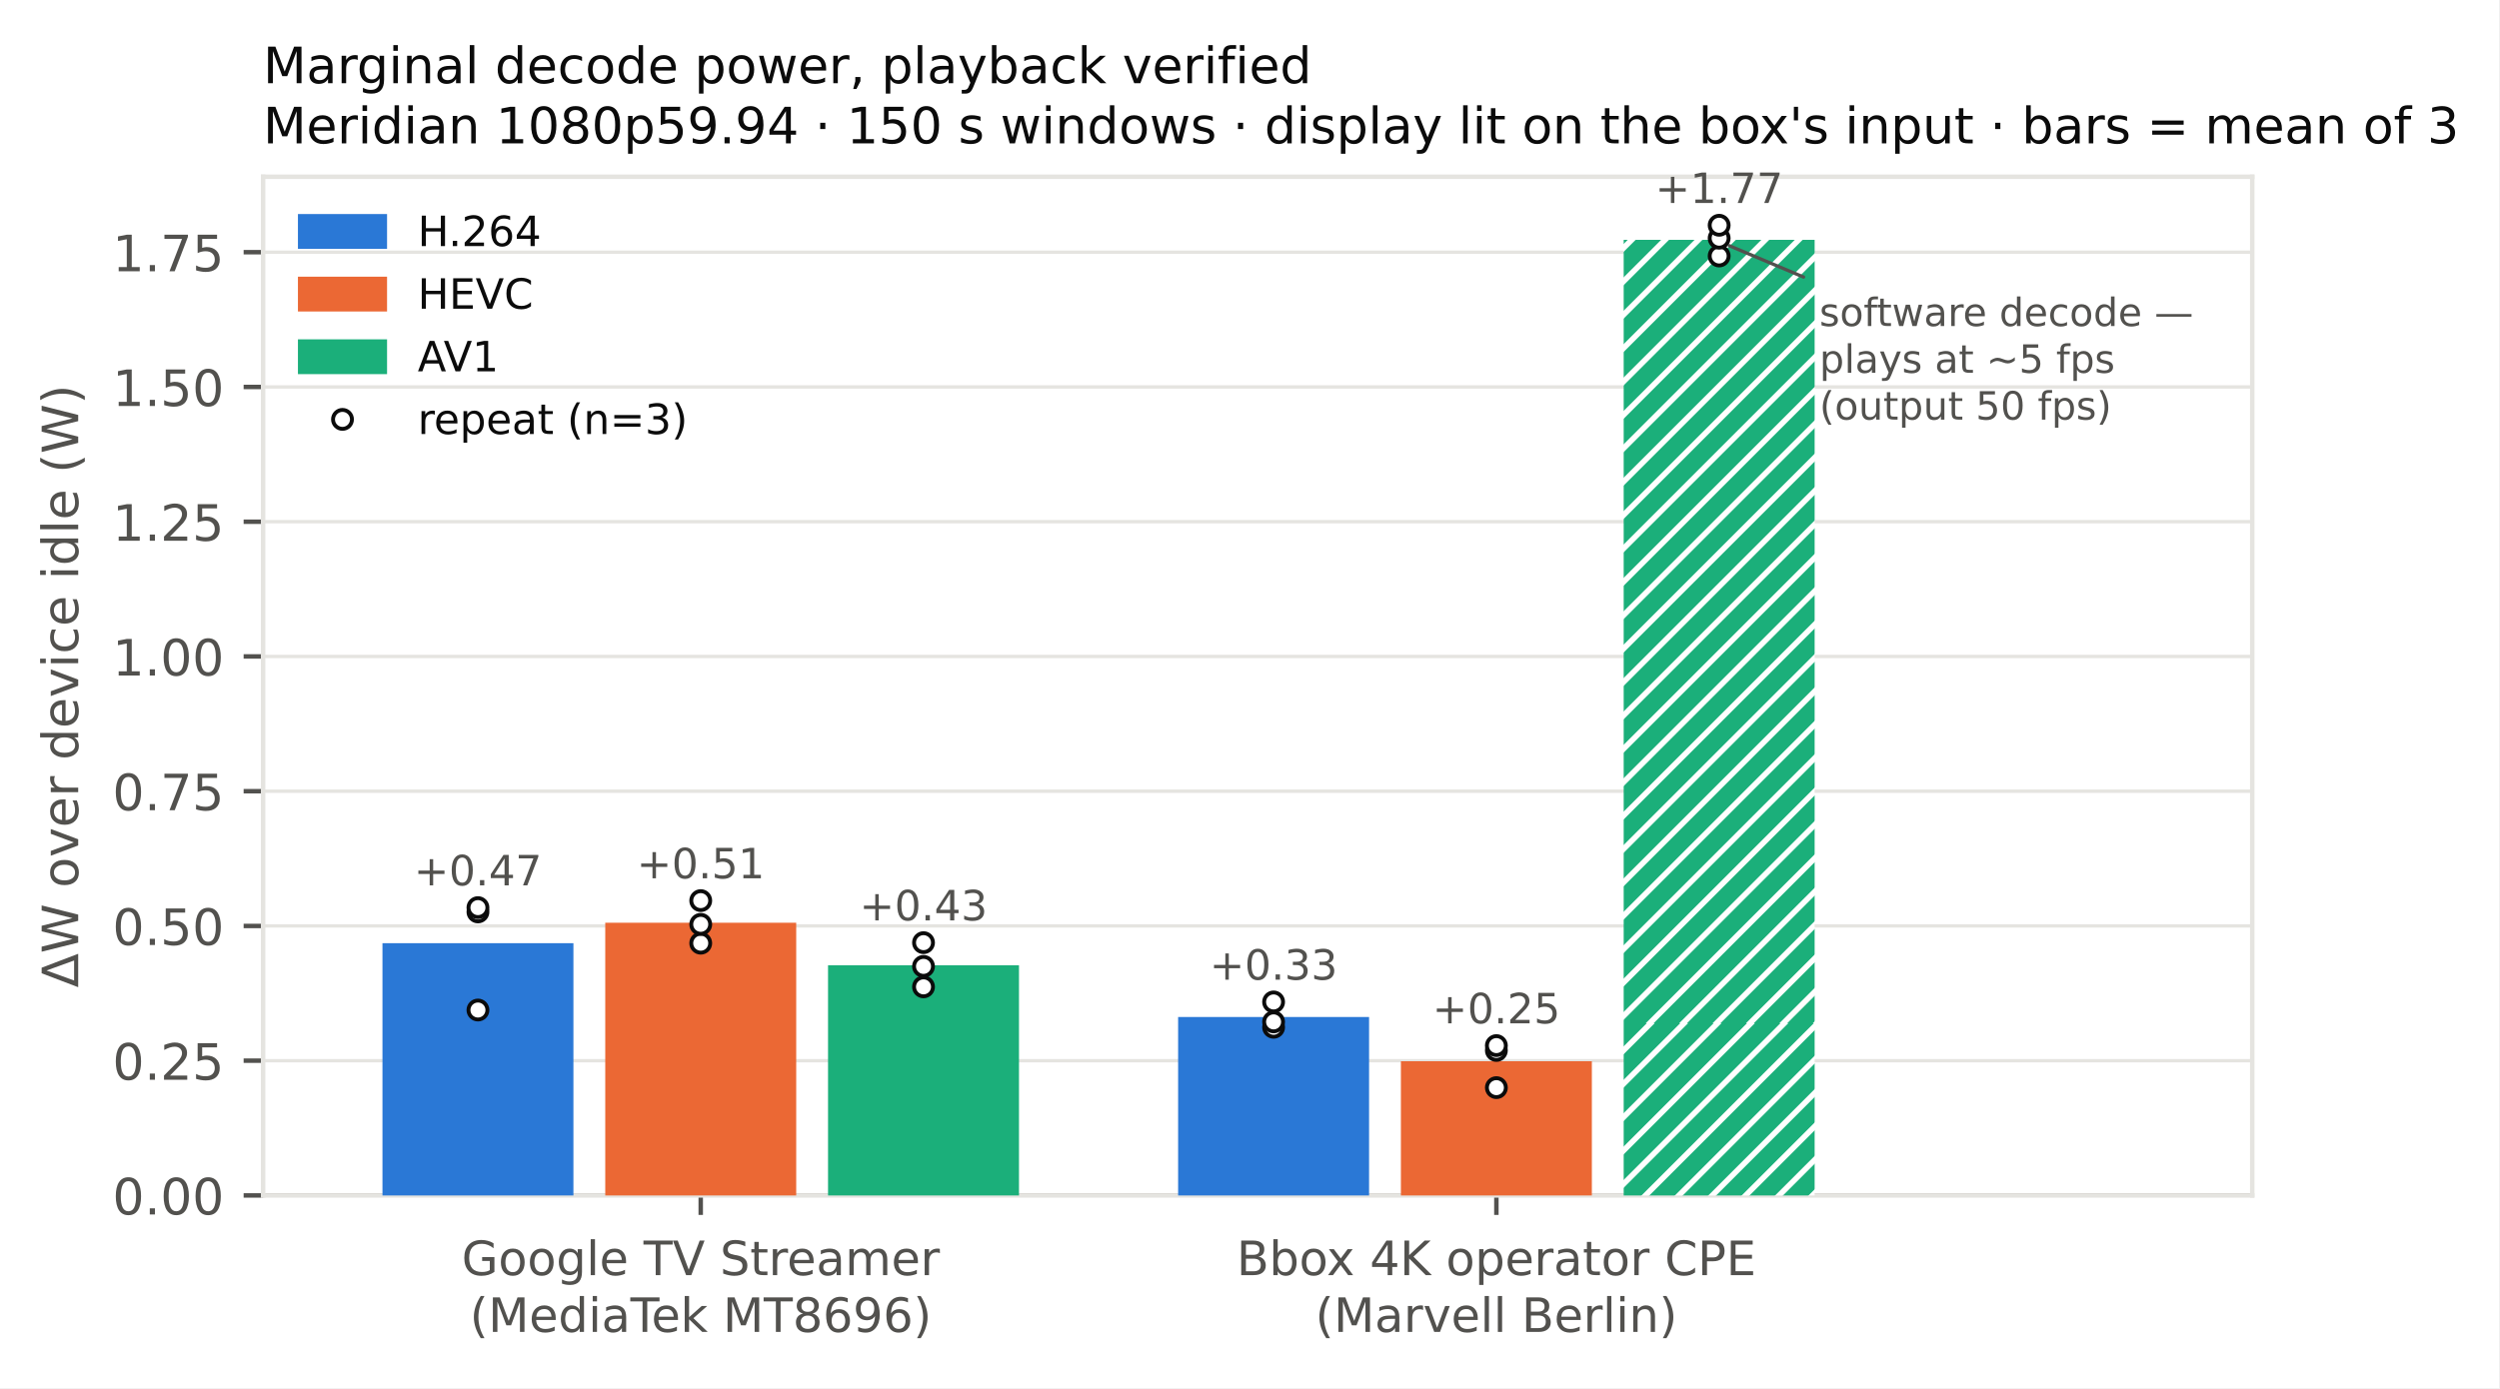
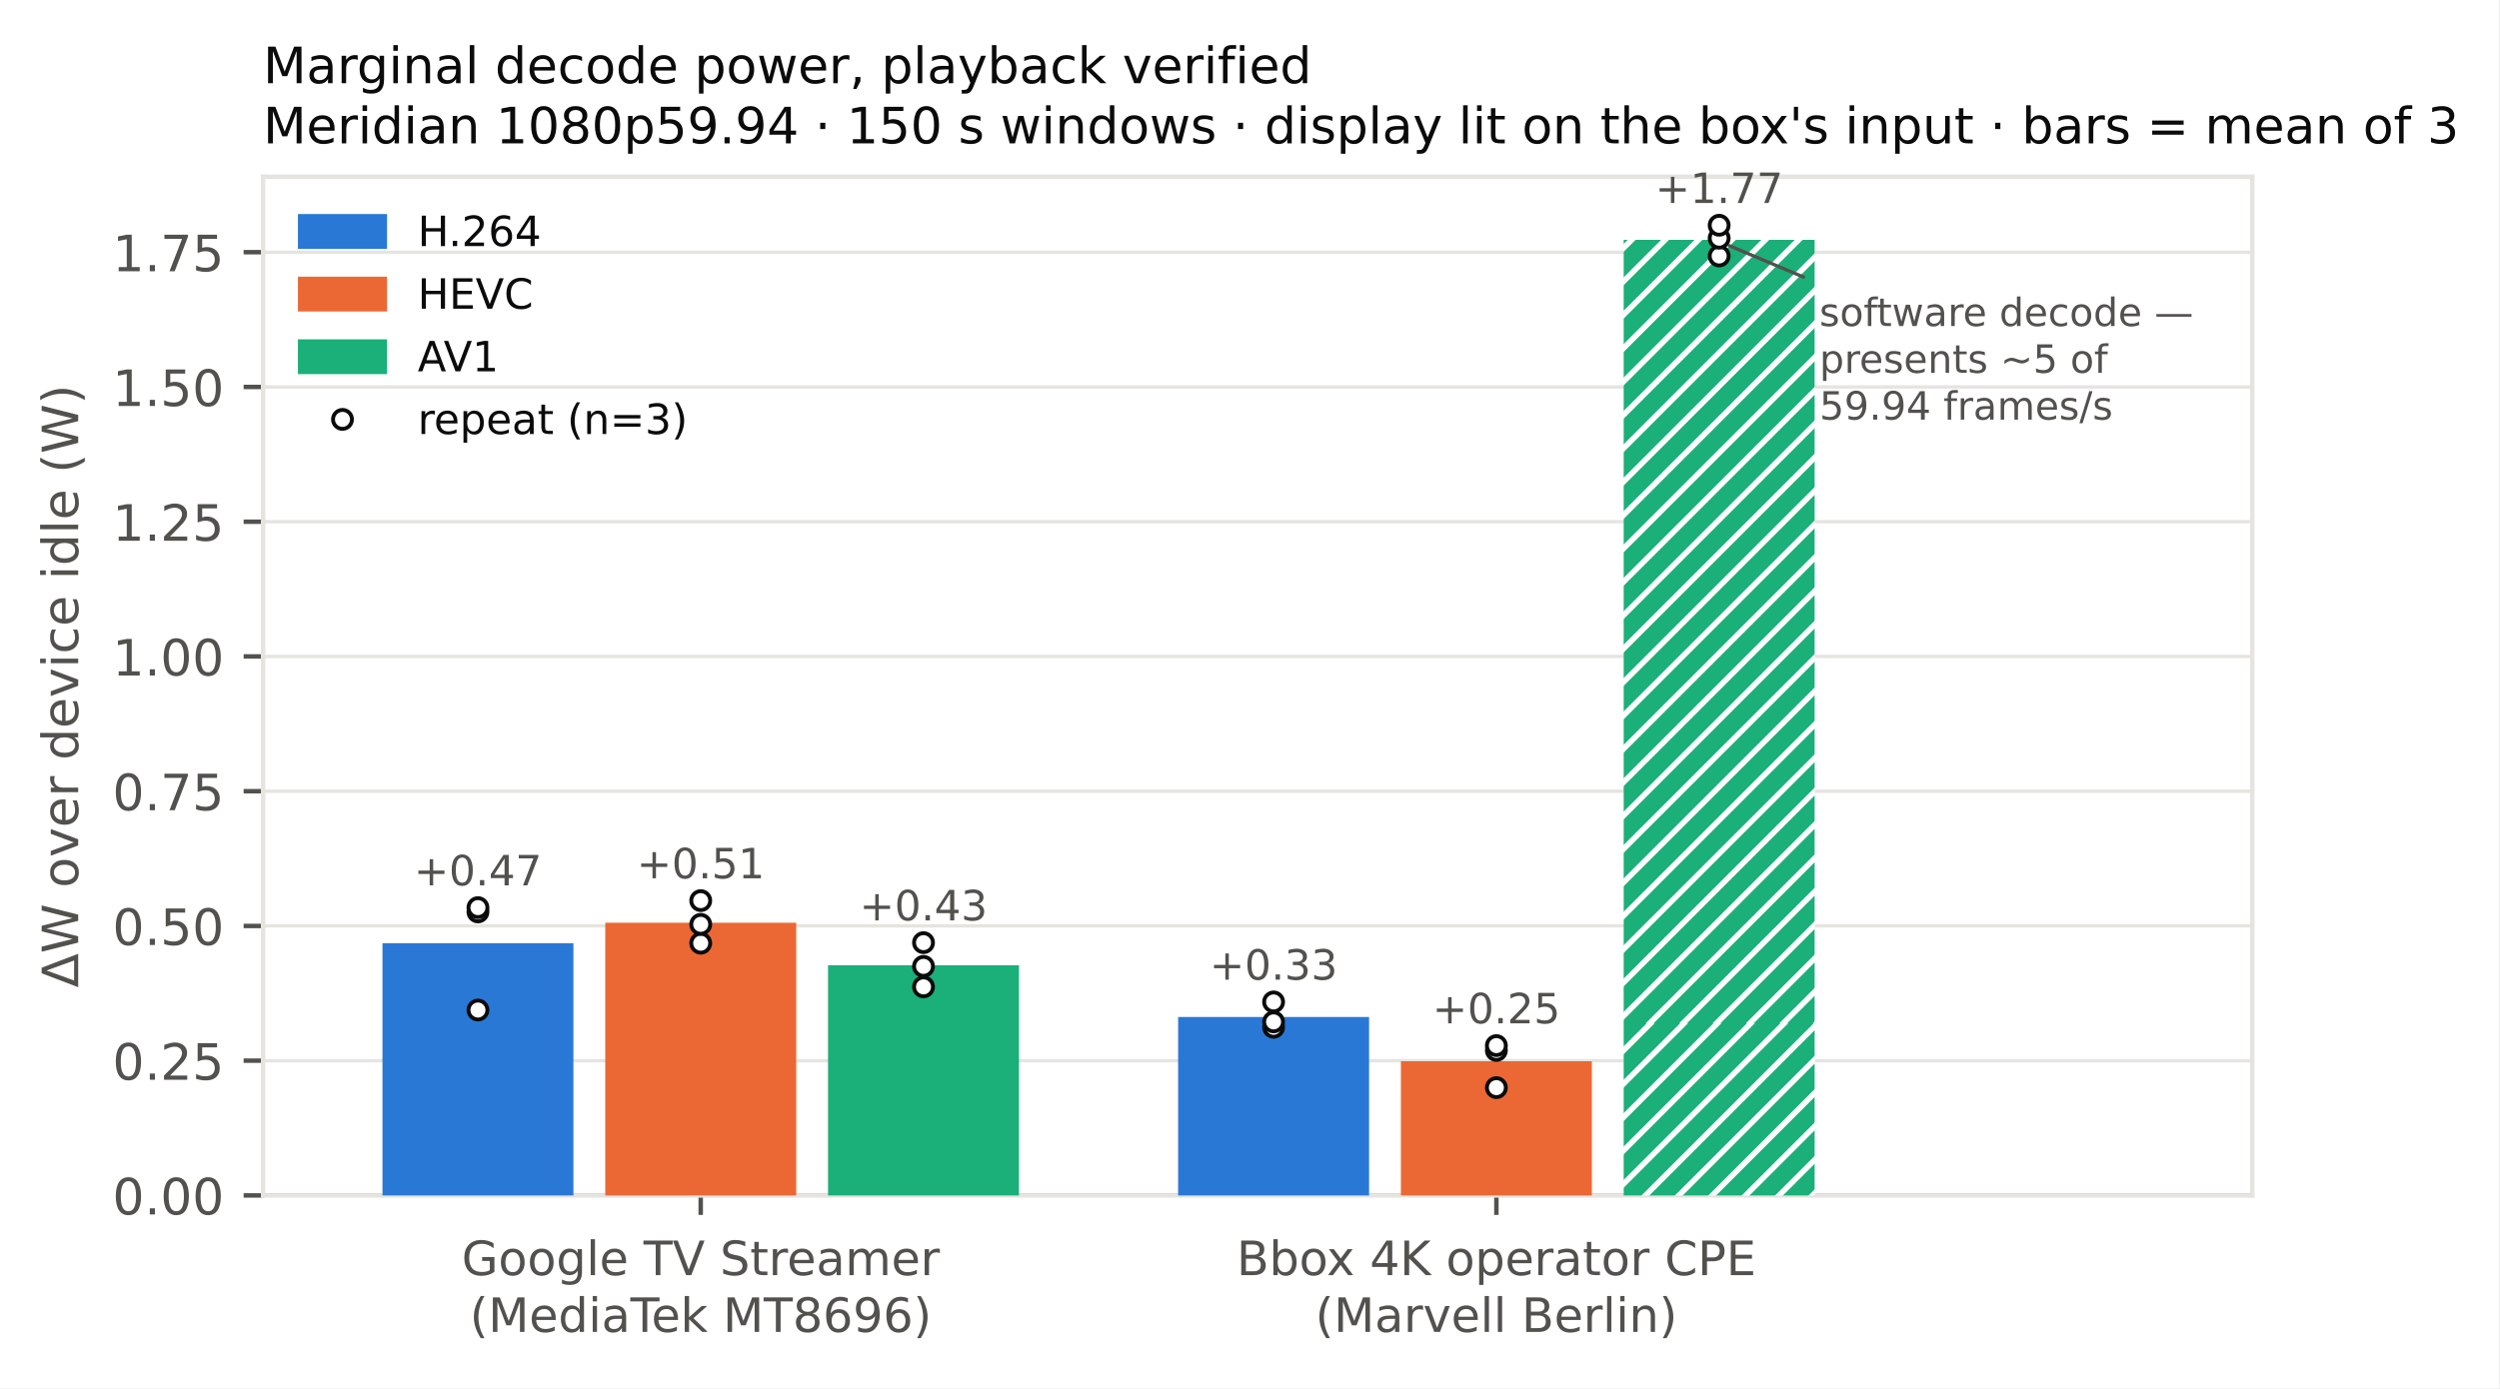
<svg xmlns="http://www.w3.org/2000/svg" xmlns:xlink="http://www.w3.org/1999/xlink" width="448.661pt" height="249.299pt" viewBox="0 0 448.661 249.299" version="1.1">
  <defs>
    <style type="text/css">*{stroke-linejoin: round; stroke-linecap: butt}</style>
  </defs>
  <g id="figure_1">
    <g id="patch_1">
      <path d="M 0 249.299  L 448.661 249.299  L 448.661 0  L 0 0  z " style="fill: #ffffff" />
    </g>
    <g id="axes_1">
      <g id="patch_2">
        <path d="M 47.24 214.694  L 404.36 214.694  L 404.36 31.742  L 47.24 31.742  z " style="fill: #ffffff" />
      </g>
      <g id="matplotlib.axis_1">
        <g id="xtick_1">
          <g id="line2d_1">
            <defs>
-               <path id="md75ae6b838" d="M 0 0  L 0 3.5  " style="stroke: #52514e; stroke-width: 0.8" />
+               <path id="mfea26bb92b" d="M 0 0  L 0 3.5  " style="stroke: #52514e; stroke-width: 0.8" />
            </defs>
            <g>
-               <use xlink:href="#md75ae6b838" x="125.806" y="214.694" style="fill: #52514e; stroke: #52514e; stroke-width: 0.8" />
+               <use xlink:href="#mfea26bb92b" x="125.806" y="214.694" style="fill: #52514e; stroke: #52514e; stroke-width: 0.8" />
            </g>
          </g>
          <g id="text_1">
            <text style="font-size: 8.5px; font-family: 'DejaVu Sans'; fill: #52514e" transform="translate(82.87453 229.0034)">Google TV Streamer</text>
            <text style="font-size: 8.5px; font-family: 'DejaVu Sans'; fill: #52514e" transform="translate(84.34476 239.2058)">(MediaTek MT8696)</text>
          </g>
        </g>
        <g id="xtick_2">
          <g id="line2d_2">
            <g>
-               <use xlink:href="#md75ae6b838" x="268.654" y="214.694" style="fill: #52514e; stroke: #52514e; stroke-width: 0.8" />
+               <use xlink:href="#mfea26bb92b" x="268.654" y="214.694" style="fill: #52514e; stroke: #52514e; stroke-width: 0.8" />
            </g>
          </g>
          <g id="text_2">
            <text style="font-size: 8.5px; font-family: 'DejaVu Sans'; fill: #52514e" transform="translate(222.0171 229.0034)">Bbox 4K operator CPE</text>
            <text style="font-size: 8.5px; font-family: 'DejaVu Sans'; fill: #52514e" transform="translate(236.1437 239.2058)">(Marvell Berlin)</text>
          </g>
        </g>
      </g>
      <g id="matplotlib.axis_2">
        <g id="ytick_1">
          <g id="line2d_3">
-             <path d="M 47.24 214.694  L 404.36 214.694  " clip-path="url(#p2b810ab96a)" style="fill: none; stroke: #e5e4e0; stroke-width: 0.6; stroke-linecap: square" />
+             <path d="M 47.24 214.694  L 404.36 214.694  " clip-path="url(#pff4501b87b)" style="fill: none; stroke: #e5e4e0; stroke-width: 0.6; stroke-linecap: square" />
          </g>
          <g id="line2d_4">
            <defs>
-               <path id="m6754fd35d8" d="M 0 0  L -3.5 0  " style="stroke: #52514e; stroke-width: 0.8" />
+               <path id="m68586aa5dc" d="M 0 0  L -3.5 0  " style="stroke: #52514e; stroke-width: 0.8" />
            </defs>
            <g>
-               <use xlink:href="#m6754fd35d8" x="47.24" y="214.694" style="fill: #52514e; stroke: #52514e; stroke-width: 0.8" />
+               <use xlink:href="#m68586aa5dc" x="47.24" y="214.694" style="fill: #52514e; stroke: #52514e; stroke-width: 0.8" />
            </g>
          </g>
          <g id="text_3">
            <text style="font-size: 9px; font-family: 'DejaVu Sans'; text-anchor: end; fill: #52514e" x="40.24" y="218.113" transform="rotate(-0 40.23977 218.1129)">0.00</text>
          </g>
        </g>
        <g id="ytick_2">
          <g id="line2d_5">
-             <path d="M 47.24 190.494  L 404.36 190.494  " clip-path="url(#p2b810ab96a)" style="fill: none; stroke: #e5e4e0; stroke-width: 0.6; stroke-linecap: square" />
+             <path d="M 47.24 190.494  L 404.36 190.494  " clip-path="url(#pff4501b87b)" style="fill: none; stroke: #e5e4e0; stroke-width: 0.6; stroke-linecap: square" />
          </g>
          <g id="line2d_6">
            <g>
-               <use xlink:href="#m6754fd35d8" x="47.24" y="190.494" style="fill: #52514e; stroke: #52514e; stroke-width: 0.8" />
+               <use xlink:href="#m68586aa5dc" x="47.24" y="190.494" style="fill: #52514e; stroke: #52514e; stroke-width: 0.8" />
            </g>
          </g>
          <g id="text_4">
            <text style="font-size: 9px; font-family: 'DejaVu Sans'; text-anchor: end; fill: #52514e" x="40.24" y="193.913" transform="rotate(-0 40.23977 193.9129)">0.25</text>
          </g>
        </g>
        <g id="ytick_3">
          <g id="line2d_7">
-             <path d="M 47.24 166.294  L 404.36 166.294  " clip-path="url(#p2b810ab96a)" style="fill: none; stroke: #e5e4e0; stroke-width: 0.6; stroke-linecap: square" />
+             <path d="M 47.24 166.294  L 404.36 166.294  " clip-path="url(#pff4501b87b)" style="fill: none; stroke: #e5e4e0; stroke-width: 0.6; stroke-linecap: square" />
          </g>
          <g id="line2d_8">
            <g>
-               <use xlink:href="#m6754fd35d8" x="47.24" y="166.294" style="fill: #52514e; stroke: #52514e; stroke-width: 0.8" />
+               <use xlink:href="#m68586aa5dc" x="47.24" y="166.294" style="fill: #52514e; stroke: #52514e; stroke-width: 0.8" />
            </g>
          </g>
          <g id="text_5">
            <text style="font-size: 9px; font-family: 'DejaVu Sans'; text-anchor: end; fill: #52514e" x="40.24" y="169.713" transform="rotate(-0 40.23977 169.7129)">0.50</text>
          </g>
        </g>
        <g id="ytick_4">
          <g id="line2d_9">
-             <path d="M 47.24 142.094  L 404.36 142.094  " clip-path="url(#p2b810ab96a)" style="fill: none; stroke: #e5e4e0; stroke-width: 0.6; stroke-linecap: square" />
+             <path d="M 47.24 142.094  L 404.36 142.094  " clip-path="url(#pff4501b87b)" style="fill: none; stroke: #e5e4e0; stroke-width: 0.6; stroke-linecap: square" />
          </g>
          <g id="line2d_10">
            <g>
-               <use xlink:href="#m6754fd35d8" x="47.24" y="142.094" style="fill: #52514e; stroke: #52514e; stroke-width: 0.8" />
+               <use xlink:href="#m68586aa5dc" x="47.24" y="142.094" style="fill: #52514e; stroke: #52514e; stroke-width: 0.8" />
            </g>
          </g>
          <g id="text_6">
            <text style="font-size: 9px; font-family: 'DejaVu Sans'; text-anchor: end; fill: #52514e" x="40.24" y="145.513" transform="rotate(-0 40.23977 145.5129)">0.75</text>
          </g>
        </g>
        <g id="ytick_5">
          <g id="line2d_11">
-             <path d="M 47.24 117.894  L 404.36 117.894  " clip-path="url(#p2b810ab96a)" style="fill: none; stroke: #e5e4e0; stroke-width: 0.6; stroke-linecap: square" />
+             <path d="M 47.24 117.894  L 404.36 117.894  " clip-path="url(#pff4501b87b)" style="fill: none; stroke: #e5e4e0; stroke-width: 0.6; stroke-linecap: square" />
          </g>
          <g id="line2d_12">
            <g>
-               <use xlink:href="#m6754fd35d8" x="47.24" y="117.894" style="fill: #52514e; stroke: #52514e; stroke-width: 0.8" />
+               <use xlink:href="#m68586aa5dc" x="47.24" y="117.894" style="fill: #52514e; stroke: #52514e; stroke-width: 0.8" />
            </g>
          </g>
          <g id="text_7">
            <text style="font-size: 9px; font-family: 'DejaVu Sans'; text-anchor: end; fill: #52514e" x="40.24" y="121.313" transform="rotate(-0 40.23977 121.3129)">1.00</text>
          </g>
        </g>
        <g id="ytick_6">
          <g id="line2d_13">
-             <path d="M 47.24 93.694  L 404.36 93.694  " clip-path="url(#p2b810ab96a)" style="fill: none; stroke: #e5e4e0; stroke-width: 0.6; stroke-linecap: square" />
+             <path d="M 47.24 93.694  L 404.36 93.694  " clip-path="url(#pff4501b87b)" style="fill: none; stroke: #e5e4e0; stroke-width: 0.6; stroke-linecap: square" />
          </g>
          <g id="line2d_14">
            <g>
-               <use xlink:href="#m6754fd35d8" x="47.24" y="93.694" style="fill: #52514e; stroke: #52514e; stroke-width: 0.8" />
+               <use xlink:href="#m68586aa5dc" x="47.24" y="93.694" style="fill: #52514e; stroke: #52514e; stroke-width: 0.8" />
            </g>
          </g>
          <g id="text_8">
            <text style="font-size: 9px; font-family: 'DejaVu Sans'; text-anchor: end; fill: #52514e" x="40.24" y="97.113" transform="rotate(-0 40.23977 97.11288)">1.25</text>
          </g>
        </g>
        <g id="ytick_7">
          <g id="line2d_15">
-             <path d="M 47.24 69.494  L 404.36 69.494  " clip-path="url(#p2b810ab96a)" style="fill: none; stroke: #e5e4e0; stroke-width: 0.6; stroke-linecap: square" />
+             <path d="M 47.24 69.494  L 404.36 69.494  " clip-path="url(#pff4501b87b)" style="fill: none; stroke: #e5e4e0; stroke-width: 0.6; stroke-linecap: square" />
          </g>
          <g id="line2d_16">
            <g>
-               <use xlink:href="#m6754fd35d8" x="47.24" y="69.494" style="fill: #52514e; stroke: #52514e; stroke-width: 0.8" />
+               <use xlink:href="#m68586aa5dc" x="47.24" y="69.494" style="fill: #52514e; stroke: #52514e; stroke-width: 0.8" />
            </g>
          </g>
          <g id="text_9">
            <text style="font-size: 9px; font-family: 'DejaVu Sans'; text-anchor: end; fill: #52514e" x="40.24" y="72.913" transform="rotate(-0 40.23977 72.91288)">1.50</text>
          </g>
        </g>
        <g id="ytick_8">
          <g id="line2d_17">
-             <path d="M 47.24 45.294  L 404.36 45.294  " clip-path="url(#p2b810ab96a)" style="fill: none; stroke: #e5e4e0; stroke-width: 0.6; stroke-linecap: square" />
+             <path d="M 47.24 45.294  L 404.36 45.294  " clip-path="url(#pff4501b87b)" style="fill: none; stroke: #e5e4e0; stroke-width: 0.6; stroke-linecap: square" />
          </g>
          <g id="line2d_18">
            <g>
-               <use xlink:href="#m6754fd35d8" x="47.24" y="45.294" style="fill: #52514e; stroke: #52514e; stroke-width: 0.8" />
+               <use xlink:href="#m68586aa5dc" x="47.24" y="45.294" style="fill: #52514e; stroke: #52514e; stroke-width: 0.8" />
            </g>
          </g>
          <g id="text_10">
            <text style="font-size: 9px; font-family: 'DejaVu Sans'; text-anchor: end; fill: #52514e" x="40.24" y="48.713" transform="rotate(-0 40.23977 48.71288)">1.75</text>
          </g>
        </g>
        <g id="text_11">
          <text style="font-size: 9px; font-family: 'DejaVu Sans'; text-anchor: middle; fill: #52514e" x="14.039" y="123.218" transform="rotate(-90 14.03859 123.2179)">ΔW over device idle (W)</text>
        </g>
      </g>
      <g id="line2d_19">
-         <path d="M 47.24 214.694  L 404.36 214.694  " clip-path="url(#p2b810ab96a)" style="fill: none; stroke: #52514e; stroke-width: 0.8; stroke-linecap: square" />
+         <path d="M 47.24 214.694  L 404.36 214.694  " clip-path="url(#pff4501b87b)" style="fill: none; stroke: #52514e; stroke-width: 0.8; stroke-linecap: square" />
      </g>
      <g id="patch_3">
        <path d="M 47.24 214.694  L 47.24 31.742  " style="fill: none; stroke: #e5e4e0; stroke-width: 0.8; stroke-linejoin: miter; stroke-linecap: square" />
      </g>
      <g id="patch_4">
        <path d="M 404.36 214.694  L 404.36 31.742  " style="fill: none; stroke: #e5e4e0; stroke-width: 0.8; stroke-linejoin: miter; stroke-linecap: square" />
      </g>
      <g id="patch_5">
        <path d="M 47.24 214.694  L 404.36 214.694  " style="fill: none; stroke: #e5e4e0; stroke-width: 0.8; stroke-linejoin: miter; stroke-linecap: square" />
      </g>
      <g id="patch_6">
        <path d="M 47.24 31.742  L 404.36 31.742  " style="fill: none; stroke: #e5e4e0; stroke-width: 0.8; stroke-linejoin: miter; stroke-linecap: square" />
      </g>
      <g id="patch_7">
-         <path d="M 68.667 214.694  L 102.95 214.694  L 102.95 169.392  L 68.667 169.392  z " clip-path="url(#p2b810ab96a)" style="fill: #2a78d6" />
+         <path d="M 68.667 214.694  L 102.95 214.694  L 102.95 169.392  L 68.667 169.392  z " clip-path="url(#pff4501b87b)" style="fill: #2a78d6" />
      </g>
      <g id="text_12">
        <text style="font-size: 7.5px; font-family: 'DejaVu Sans'; text-anchor: middle; fill: #52514e" x="85.809" y="159.003" transform="rotate(-0 85.80873 159.0027)">+0.47</text>
      </g>
      <g id="patch_8">
-         <path d="M 108.664 214.694  L 142.948 214.694  L 142.948 165.713  L 108.664 165.713  z " clip-path="url(#p2b810ab96a)" style="fill: #eb6834" />
+         <path d="M 108.664 214.694  L 142.948 214.694  L 142.948 165.713  L 108.664 165.713  z " clip-path="url(#pff4501b87b)" style="fill: #eb6834" />
      </g>
      <g id="text_13">
        <text style="font-size: 7.5px; font-family: 'DejaVu Sans'; text-anchor: middle; fill: #52514e" x="125.806" y="157.744" transform="rotate(-0 125.8062 157.7443)">+0.51</text>
      </g>
      <g id="patch_9">
-         <path d="M 148.662 214.694  L 182.945 214.694  L 182.945 173.36  L 148.662 173.36  z " clip-path="url(#p2b810ab96a)" style="fill: #1baf7a" />
+         <path d="M 148.662 214.694  L 182.945 214.694  L 182.945 173.36  L 148.662 173.36  z " clip-path="url(#pff4501b87b)" style="fill: #1baf7a" />
      </g>
      <g id="text_14">
        <text style="font-size: 7.5px; font-family: 'DejaVu Sans'; text-anchor: middle; fill: #52514e" x="165.804" y="165.295" transform="rotate(-0 165.8036 165.2947)">+0.43</text>
      </g>
      <g id="patch_10">
-         <path d="M 211.515 214.694  L 245.798 214.694  L 245.798 182.653  L 211.515 182.653  z " clip-path="url(#p2b810ab96a)" style="fill: #2a78d6" />
+         <path d="M 211.515 214.694  L 245.798 214.694  L 245.798 182.653  L 211.515 182.653  z " clip-path="url(#pff4501b87b)" style="fill: #2a78d6" />
      </g>
      <g id="text_15">
        <text style="font-size: 7.5px; font-family: 'DejaVu Sans'; text-anchor: middle; fill: #52514e" x="228.657" y="175.943" transform="rotate(-0 228.6567 175.9427)">+0.33</text>
      </g>
      <g id="patch_11">
-         <path d="M 251.512 214.694  L 285.796 214.694  L 285.796 190.591  L 251.512 190.591  z " clip-path="url(#p2b810ab96a)" style="fill: #eb6834" />
+         <path d="M 251.512 214.694  L 285.796 214.694  L 285.796 190.591  L 251.512 190.591  z " clip-path="url(#pff4501b87b)" style="fill: #eb6834" />
      </g>
      <g id="text_16">
        <text style="font-size: 7.5px; font-family: 'DejaVu Sans'; text-anchor: middle; fill: #52514e" x="268.654" y="183.784" transform="rotate(-0 268.6542 183.7835)">+0.25</text>
      </g>
      <g id="patch_12">
-         <path d="M 291.51 214.694  L 325.793 214.694  L 325.793 43.068  L 291.51 43.068  z " clip-path="url(#p2b810ab96a)" style="fill: url(#h453795005a)" />
+         <path d="M 291.51 214.694  L 325.793 214.694  L 325.793 43.068  L 291.51 43.068  z " clip-path="url(#pff4501b87b)" style="fill: url(#hfe3bbeb51b)" />
      </g>
      <g id="text_17">
        <text style="font-size: 7.5px; font-family: 'DejaVu Sans'; text-anchor: middle; fill: #52514e" x="308.652" y="36.454" transform="rotate(-0 308.6516 36.45393)">+1.77</text>
      </g>
      <g id="patch_13">
        <path d="M 323.8 49.755  Q 317.148 46.946 310.497 44.137  " style="fill: none; stroke: #52514e; stroke-width: 0.6; stroke-linecap: round" />
      </g>
      <g id="text_18">
        <text style="font-size: 7px; font-family: 'DejaVu Sans'; fill: #52514e" transform="translate(326.6516 58.5541)">software decode —</text>
-         <text style="font-size: 7px; font-family: 'DejaVu Sans'; fill: #52514e" transform="translate(326.6516 66.95602)">plays at ~5 fps</text>
-         <text style="font-size: 7px; font-family: 'DejaVu Sans'; fill: #52514e" transform="translate(326.6516 75.35793)">(output 50 fps)</text>
+         <text style="font-size: 7px; font-family: 'DejaVu Sans'; fill: #52514e" transform="translate(326.6516 66.95602)">presents ~5 of</text>
+         <text style="font-size: 7px; font-family: 'DejaVu Sans'; fill: #52514e" transform="translate(326.6516 75.35793)">59.94 frames/s</text>
      </g>
      <g id="text_19">
        <text style="font-size: 9px; font-family: 'DejaVu Sans'; fill: #0b0b0b" transform="translate(47.23977 14.93947)">Marginal decode power, playback verified</text>
        <text style="font-size: 9px; font-family: 'DejaVu Sans'; fill: #0b0b0b" transform="translate(47.23977 25.74193)">Meridian 1080p59.94 · 150 s windows · display lit on the box's input · bars = mean of 3</text>
      </g>
      <g id="line2d_20">
        <defs>
-           <path id="m5e170fb91d" d="M 0 1.7  C 0.451 1.7 0.883 1.521 1.202 1.202  C 1.521 0.883 1.7 0.451 1.7 0  C 1.7 -0.451 1.521 -0.883 1.202 -1.202  C 0.883 -1.521 0.451 -1.7 0 -1.7  C -0.451 -1.7 -0.883 -1.521 -1.202 -1.202  C -1.521 -0.883 -1.7 -0.451 -1.7 0  C -1.7 0.451 -1.521 0.883 -1.202 1.202  C -0.883 1.521 -0.451 1.7 0 1.7  z " style="stroke: #0b0b0b; stroke-width: 0.7" />
+           <path id="m1bac9ee6e8" d="M 0 1.7  C 0.451 1.7 0.883 1.521 1.202 1.202  C 1.521 0.883 1.7 0.451 1.7 0  C 1.7 -0.451 1.521 -0.883 1.202 -1.202  C 0.883 -1.521 0.451 -1.7 0 -1.7  C -0.451 -1.7 -0.883 -1.521 -1.202 -1.202  C -1.521 -0.883 -1.7 -0.451 -1.7 0  C -1.7 0.451 -1.521 0.883 -1.202 1.202  C -0.883 1.521 -0.451 1.7 0 1.7  z " style="stroke: #0b0b0b; stroke-width: 0.7" />
        </defs>
-         <g clip-path="url(#p2b810ab96a)">
-           <use xlink:href="#m5e170fb91d" x="85.809" y="181.395" style="fill: #ffffff; stroke: #0b0b0b; stroke-width: 0.7" />
-           <use xlink:href="#m5e170fb91d" x="85.809" y="163.777" style="fill: #ffffff; stroke: #0b0b0b; stroke-width: 0.7" />
-           <use xlink:href="#m5e170fb91d" x="85.809" y="163.003" style="fill: #ffffff; stroke: #0b0b0b; stroke-width: 0.7" />
+         <g clip-path="url(#pff4501b87b)">
+           <use xlink:href="#m1bac9ee6e8" x="85.809" y="181.395" style="fill: #ffffff; stroke: #0b0b0b; stroke-width: 0.7" />
+           <use xlink:href="#m1bac9ee6e8" x="85.809" y="163.777" style="fill: #ffffff; stroke: #0b0b0b; stroke-width: 0.7" />
+           <use xlink:href="#m1bac9ee6e8" x="85.809" y="163.003" style="fill: #ffffff; stroke: #0b0b0b; stroke-width: 0.7" />
        </g>
      </g>
      <g id="line2d_21">
-         <g clip-path="url(#p2b810ab96a)">
-           <use xlink:href="#m5e170fb91d" x="125.806" y="169.392" style="fill: #ffffff; stroke: #0b0b0b; stroke-width: 0.7" />
-           <use xlink:href="#m5e170fb91d" x="125.806" y="166.004" style="fill: #ffffff; stroke: #0b0b0b; stroke-width: 0.7" />
-           <use xlink:href="#m5e170fb91d" x="125.806" y="161.744" style="fill: #ffffff; stroke: #0b0b0b; stroke-width: 0.7" />
+         <g clip-path="url(#pff4501b87b)">
+           <use xlink:href="#m1bac9ee6e8" x="125.806" y="169.392" style="fill: #ffffff; stroke: #0b0b0b; stroke-width: 0.7" />
+           <use xlink:href="#m1bac9ee6e8" x="125.806" y="166.004" style="fill: #ffffff; stroke: #0b0b0b; stroke-width: 0.7" />
+           <use xlink:href="#m1bac9ee6e8" x="125.806" y="161.744" style="fill: #ffffff; stroke: #0b0b0b; stroke-width: 0.7" />
        </g>
      </g>
      <g id="line2d_22">
-         <g clip-path="url(#p2b810ab96a)">
-           <use xlink:href="#m5e170fb91d" x="165.804" y="177.232" style="fill: #ffffff; stroke: #0b0b0b; stroke-width: 0.7" />
-           <use xlink:href="#m5e170fb91d" x="165.804" y="173.554" style="fill: #ffffff; stroke: #0b0b0b; stroke-width: 0.7" />
-           <use xlink:href="#m5e170fb91d" x="165.804" y="169.295" style="fill: #ffffff; stroke: #0b0b0b; stroke-width: 0.7" />
+         <g clip-path="url(#pff4501b87b)">
+           <use xlink:href="#m1bac9ee6e8" x="165.804" y="177.232" style="fill: #ffffff; stroke: #0b0b0b; stroke-width: 0.7" />
+           <use xlink:href="#m1bac9ee6e8" x="165.804" y="173.554" style="fill: #ffffff; stroke: #0b0b0b; stroke-width: 0.7" />
+           <use xlink:href="#m1bac9ee6e8" x="165.804" y="169.295" style="fill: #ffffff; stroke: #0b0b0b; stroke-width: 0.7" />
        </g>
      </g>
      <g id="line2d_23">
-         <g clip-path="url(#p2b810ab96a)">
-           <use xlink:href="#m5e170fb91d" x="228.657" y="184.492" style="fill: #ffffff; stroke: #0b0b0b; stroke-width: 0.7" />
-           <use xlink:href="#m5e170fb91d" x="228.657" y="183.524" style="fill: #ffffff; stroke: #0b0b0b; stroke-width: 0.7" />
-           <use xlink:href="#m5e170fb91d" x="228.657" y="179.943" style="fill: #ffffff; stroke: #0b0b0b; stroke-width: 0.7" />
+         <g clip-path="url(#pff4501b87b)">
+           <use xlink:href="#m1bac9ee6e8" x="228.657" y="184.492" style="fill: #ffffff; stroke: #0b0b0b; stroke-width: 0.7" />
+           <use xlink:href="#m1bac9ee6e8" x="228.657" y="183.524" style="fill: #ffffff; stroke: #0b0b0b; stroke-width: 0.7" />
+           <use xlink:href="#m1bac9ee6e8" x="228.657" y="179.943" style="fill: #ffffff; stroke: #0b0b0b; stroke-width: 0.7" />
        </g>
      </g>
      <g id="line2d_24">
-         <g clip-path="url(#p2b810ab96a)">
-           <use xlink:href="#m5e170fb91d" x="268.654" y="195.334" style="fill: #ffffff; stroke: #0b0b0b; stroke-width: 0.7" />
-           <use xlink:href="#m5e170fb91d" x="268.654" y="188.655" style="fill: #ffffff; stroke: #0b0b0b; stroke-width: 0.7" />
-           <use xlink:href="#m5e170fb91d" x="268.654" y="187.784" style="fill: #ffffff; stroke: #0b0b0b; stroke-width: 0.7" />
+         <g clip-path="url(#pff4501b87b)">
+           <use xlink:href="#m1bac9ee6e8" x="268.654" y="195.334" style="fill: #ffffff; stroke: #0b0b0b; stroke-width: 0.7" />
+           <use xlink:href="#m1bac9ee6e8" x="268.654" y="188.655" style="fill: #ffffff; stroke: #0b0b0b; stroke-width: 0.7" />
+           <use xlink:href="#m1bac9ee6e8" x="268.654" y="187.784" style="fill: #ffffff; stroke: #0b0b0b; stroke-width: 0.7" />
        </g>
      </g>
      <g id="line2d_25">
-         <g clip-path="url(#p2b810ab96a)">
-           <use xlink:href="#m5e170fb91d" x="308.652" y="45.972" style="fill: #ffffff; stroke: #0b0b0b; stroke-width: 0.7" />
-           <use xlink:href="#m5e170fb91d" x="308.652" y="42.777" style="fill: #ffffff; stroke: #0b0b0b; stroke-width: 0.7" />
-           <use xlink:href="#m5e170fb91d" x="308.652" y="40.454" style="fill: #ffffff; stroke: #0b0b0b; stroke-width: 0.7" />
+         <g clip-path="url(#pff4501b87b)">
+           <use xlink:href="#m1bac9ee6e8" x="308.652" y="45.972" style="fill: #ffffff; stroke: #0b0b0b; stroke-width: 0.7" />
+           <use xlink:href="#m1bac9ee6e8" x="308.652" y="42.777" style="fill: #ffffff; stroke: #0b0b0b; stroke-width: 0.7" />
+           <use xlink:href="#m1bac9ee6e8" x="308.652" y="40.454" style="fill: #ffffff; stroke: #0b0b0b; stroke-width: 0.7" />
        </g>
      </g>
      <g id="legend_1">
        <g id="patch_14">
          <path d="M 53.99 44.191  L 68.99 44.191  L 68.99 38.941  L 53.99 38.941  z " style="fill: #2a78d6; stroke: #2a78d6; stroke-linejoin: miter" />
        </g>
        <g id="text_20">
          <text style="font-size: 7.5px; font-family: 'DejaVu Sans'; text-anchor: start; fill: #0b0b0b" x="74.99" y="44.191" transform="rotate(-0 74.98977 44.19076)">H.264</text>
        </g>
        <g id="patch_15">
          <path d="M 53.99 55.441  L 68.99 55.441  L 68.99 50.191  L 53.99 50.191  z " style="fill: #eb6834; stroke: #eb6834; stroke-linejoin: miter" />
        </g>
        <g id="text_21">
          <text style="font-size: 7.5px; font-family: 'DejaVu Sans'; text-anchor: start; fill: #0b0b0b" x="74.99" y="55.441" transform="rotate(-0 74.98977 55.44135)">HEVC</text>
        </g>
        <g id="patch_16">
          <path d="M 53.99 66.692  L 68.99 66.692  L 68.99 61.442  L 53.99 61.442  z " style="fill: #1baf7a; stroke: #1baf7a; stroke-linejoin: miter" />
        </g>
        <g id="text_22">
          <text style="font-size: 7.5px; font-family: 'DejaVu Sans'; text-anchor: start; fill: #0b0b0b" x="74.99" y="66.692" transform="rotate(-0 74.98977 66.69193)">AV1</text>
        </g>
        <g id="line2d_26">
          <g>
-             <use xlink:href="#m5e170fb91d" x="61.49" y="75.318" style="fill: #ffffff; stroke: #0b0b0b; stroke-width: 0.7" />
+             <use xlink:href="#m1bac9ee6e8" x="61.49" y="75.318" style="fill: #ffffff; stroke: #0b0b0b; stroke-width: 0.7" />
          </g>
        </g>
        <g id="text_23">
          <text style="font-size: 7.5px; font-family: 'DejaVu Sans'; text-anchor: start; fill: #0b0b0b" x="74.99" y="77.943" transform="rotate(-0 74.98977 77.94252)">repeat (n=3)</text>
        </g>
      </g>
    </g>
  </g>
  <defs>
-     <clipPath id="p2b810ab96a">
+     <clipPath id="pff4501b87b">
      <rect x="47.24" y="31.742" width="357.12" height="182.952" />
    </clipPath>
  </defs>
  <defs>
-     <pattern id="h453795005a" patternUnits="userSpaceOnUse" x="0" y="0" width="72" height="72">
+     <pattern id="hfe3bbeb51b" patternUnits="userSpaceOnUse" x="0" y="0" width="72" height="72">
      <rect x="0" y="0" width="73" height="73" fill="#1baf7a" />
      <path d="M -36 36  L 36 -36  M -33 39  L 39 -33  M -30 42  L 42 -30  M -27 45  L 45 -27  M -24 48  L 48 -24  M -21 51  L 51 -21  M -18 54  L 54 -18  M -15 57  L 57 -15  M -12 60  L 60 -12  M -9 63  L 63 -9  M -6 66  L 66 -6  M -3 69  L 69 -3  M 0 72  L 72 0  M 3 75  L 75 3  M 6 78  L 78 6  M 9 81  L 81 9  M 12 84  L 84 12  M 15 87  L 87 15  M 18 90  L 90 18  M 21 93  L 93 21  M 24 96  L 96 24  M 27 99  L 99 27  M 30 102  L 102 30  M 33 105  L 105 33  M 36 108  L 108 36  " style="fill: #ffffff; stroke: #ffffff; stroke-width: 1.0; stroke-linecap: butt; stroke-linejoin: miter" />
    </pattern>
  </defs>
</svg>
